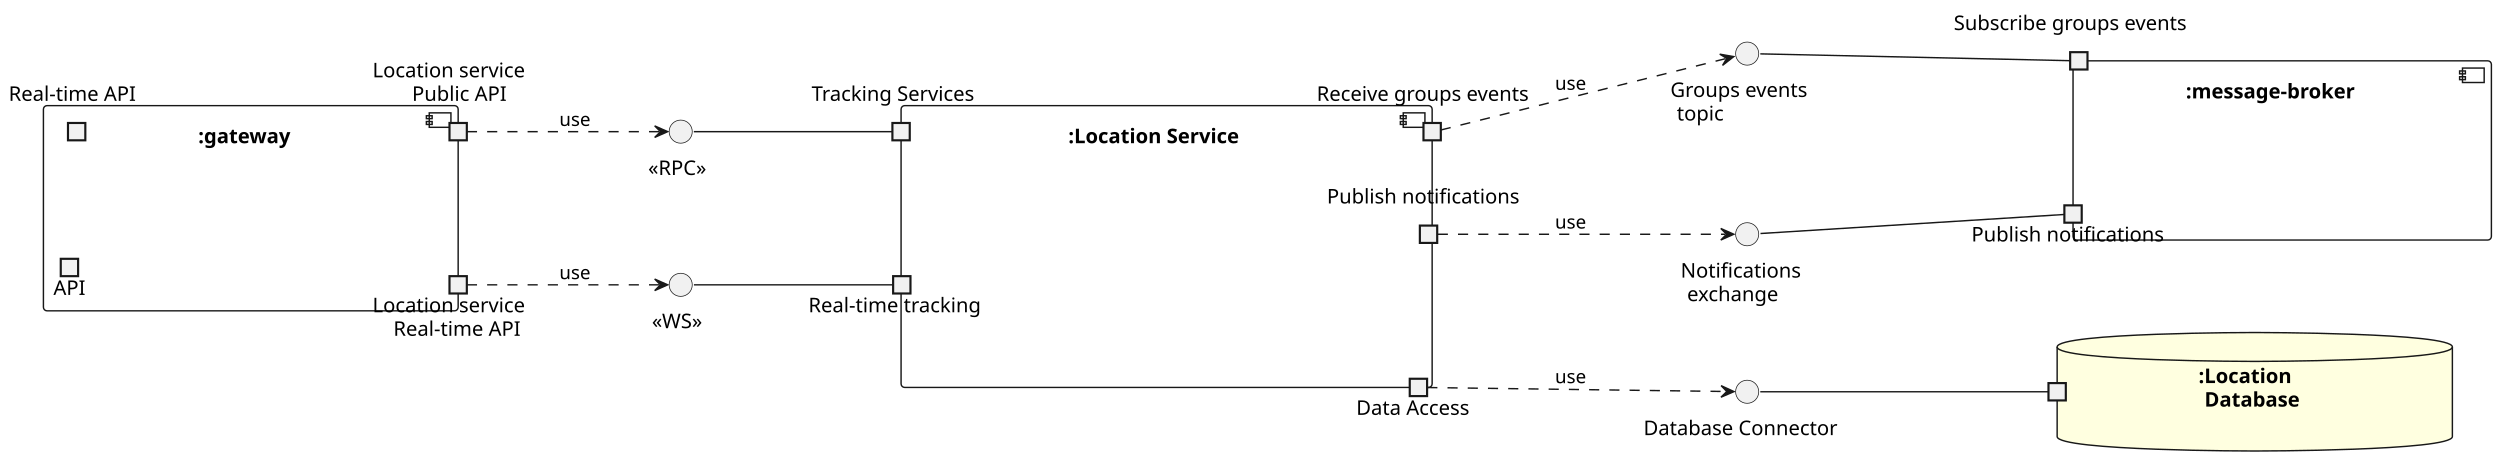
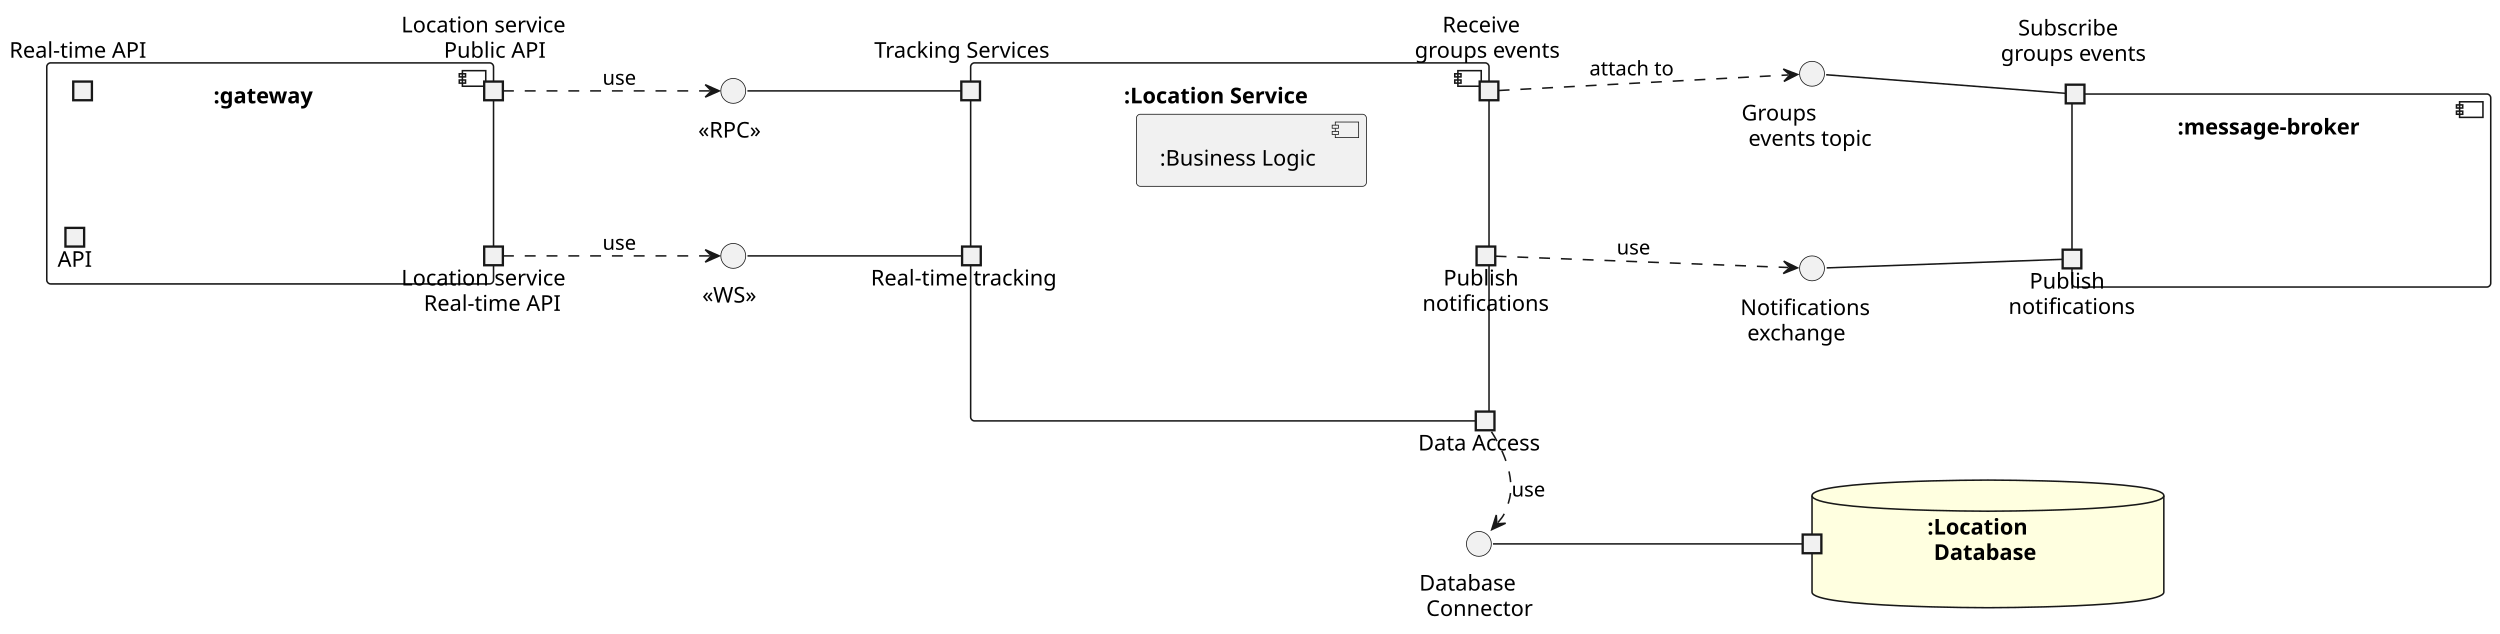
- <svg xmlns="http://www.w3.org/2000/svg" contentStyleType="text/css" data-diagram-type="DESCRIPTION" height="329px" preserveAspectRatio="none" style="width:1730px;height:329px;background:#FFFFFF;" version="1.1" viewBox="0 0 1730 329" width="1730px" zoomAndPan="magnify">
+ <svg xmlns="http://www.w3.org/2000/svg" contentStyleType="text/css" data-diagram-type="DESCRIPTION" height="407px" preserveAspectRatio="none" style="width:1606px;height:407px;background:#FFFFFF;" version="1.1" viewBox="0 0 1606 407" width="1606px" zoomAndPan="magnify">
  <defs />
  <g>
-     <g class="cluster" data-entity=":message-broker" data-source-line="25" data-uid="ent0004" id="cluster_:message-broker">
-       <rect fill="none" height="124" rx="2.5" ry="2.5" style="stroke:#181818;stroke-width:1;" width="289.5" x="1434.545" y="42.099" />
-       <rect fill="none" height="10" style="stroke:#181818;stroke-width:1;" width="15" x="1704.045" y="47.099" />
-       <rect fill="none" height="2" style="stroke:#181818;stroke-width:1;" width="4" x="1702.045" y="49.099" />
-       <rect fill="none" height="2" style="stroke:#181818;stroke-width:1;" width="4" x="1702.045" y="53.099" />
-       <text fill="#000000" font-family="sans-serif" font-size="14" font-weight="bold" lengthAdjust="spacing" textLength="133.376" x="1512.607" y="68.094">:message-broker</text>
+     <g class="cluster" data-entity=":message-broker" data-source-line="48" data-uid="ent0004" id="cluster_:message-broker">
+       <rect fill="none" height="124" rx="2.5" ry="2.5" style="stroke:#181818;stroke-width:1;" width="269" x="1331.045" y="60.395" />
+       <rect fill="none" height="10" style="stroke:#181818;stroke-width:1;" width="15" x="1580.045" y="65.395" />
+       <rect fill="none" height="2" style="stroke:#181818;stroke-width:1;" width="4" x="1578.045" y="67.395" />
+       <rect fill="none" height="2" style="stroke:#181818;stroke-width:1;" width="4" x="1578.045" y="71.395" />
+       <text fill="#000000" font-family="sans-serif" font-size="14" font-weight="bold" lengthAdjust="spacing" textLength="133.376" x="1398.857" y="86.391">:message-broker</text>
    </g>
-     <g class="cluster" data-entity=":gateway" data-source-line="34" data-uid="ent0011" id="cluster_:gateway">
-       <rect fill="none" height="142" rx="2.5" ry="2.5" style="stroke:#181818;stroke-width:1;" width="287" x="30.045" y="73.099" />
-       <rect fill="none" height="10" style="stroke:#181818;stroke-width:1;" width="15" x="297.045" y="78.099" />
-       <rect fill="none" height="2" style="stroke:#181818;stroke-width:1;" width="4" x="295.045" y="80.099" />
-       <rect fill="none" height="2" style="stroke:#181818;stroke-width:1;" width="4" x="295.045" y="84.099" />
-       <text fill="#000000" font-family="sans-serif" font-size="14" font-weight="bold" lengthAdjust="spacing" textLength="72.762" x="137.164" y="99.094">:gateway</text>
+     <g class="cluster" data-entity=":gateway" data-source-line="57" data-uid="ent0011" id="cluster_:gateway">
+       <rect fill="none" height="142" rx="2.5" ry="2.5" style="stroke:#181818;stroke-width:1;" width="287" x="30.045" y="40.395" />
+       <rect fill="none" height="10" style="stroke:#181818;stroke-width:1;" width="15" x="297.045" y="45.395" />
+       <rect fill="none" height="2" style="stroke:#181818;stroke-width:1;" width="4" x="295.045" y="47.395" />
+       <rect fill="none" height="2" style="stroke:#181818;stroke-width:1;" width="4" x="295.045" y="51.395" />
+       <text fill="#000000" font-family="sans-serif" font-size="14" font-weight="bold" lengthAdjust="spacing" textLength="72.762" x="137.164" y="66.391">:gateway</text>
    </g>
-     <g class="cluster" data-entity=":Location Service" data-source-line="44" data-uid="ent0019" id="cluster_:Location Service">
-       <rect fill="none" height="195" rx="2.5" ry="2.5" style="stroke:#181818;stroke-width:1;" width="367.5" x="623.545" y="73.099" />
-       <rect fill="none" height="10" style="stroke:#181818;stroke-width:1;" width="15" x="971.045" y="78.099" />
-       <rect fill="none" height="2" style="stroke:#181818;stroke-width:1;" width="4" x="969.045" y="80.099" />
-       <rect fill="none" height="2" style="stroke:#181818;stroke-width:1;" width="4" x="969.045" y="84.099" />
-       <text fill="#000000" font-family="sans-serif" font-size="14" font-weight="bold" lengthAdjust="spacing" textLength="136.035" x="739.277" y="99.094">:Location Service</text>
+     <g class="cluster" data-entity=":Location Service" data-source-line="67" data-uid="ent0019" id="cluster_:Location Service">
+       <rect fill="none" height="230" rx="2.5" ry="2.5" style="stroke:#181818;stroke-width:1;" width="333" x="623.545" y="40.395" />
+       <rect fill="none" height="10" style="stroke:#181818;stroke-width:1;" width="15" x="936.545" y="45.395" />
+       <rect fill="none" height="2" style="stroke:#181818;stroke-width:1;" width="4" x="934.545" y="47.395" />
+       <rect fill="none" height="2" style="stroke:#181818;stroke-width:1;" width="4" x="934.545" y="51.395" />
+       <text fill="#000000" font-family="sans-serif" font-size="14" font-weight="bold" lengthAdjust="spacing" textLength="136.035" x="722.027" y="66.391">:Location Service</text>
    </g>
-     <g class="cluster" data-entity="LOC_DB" data-source-line="56" data-uid="ent0030" id="cluster_LOC_DB">
-       <path d="M1423.545,240.099 C1423.545,230.099 1560.295,230.099 1560.295,230.099 C1560.295,230.099 1697.045,230.099 1697.045,240.099 L1697.045,302.099 C1697.045,312.099 1560.295,312.099 1560.295,312.099 C1560.295,312.099 1423.545,312.099 1423.545,302.099 L1423.545,240.099" fill="#FFFFE0" style="stroke:#181818;stroke-width:1;" />
-       <path d="M1423.545,240.099 C1423.545,250.099 1560.295,250.099 1560.295,250.099 C1560.295,250.099 1697.045,250.099 1697.045,240.099" fill="none" style="stroke:#181818;stroke-width:1;" />
-       <text fill="#000000" font-family="sans-serif" font-size="14" font-weight="bold" lengthAdjust="spacing" textLength="72.96" x="1521.378" y="265.094">:Location</text>
-       <text fill="#000000" font-family="sans-serif" font-size="14" font-weight="bold" lengthAdjust="spacing" textLength="74.505" x="1525.479" y="281.391">Database</text>
+     <g class="cluster" data-entity="LOC_DB" data-source-line="80" data-uid="ent0032" id="cluster_LOC_DB">
+       <path d="M1164.045,318.396 C1164.045,308.396 1277.045,308.396 1277.045,308.396 C1277.045,308.396 1390.045,308.396 1390.045,318.396 L1390.045,380.396 C1390.045,390.396 1277.045,390.396 1277.045,390.396 C1277.045,390.396 1164.045,390.396 1164.045,380.396 L1164.045,318.396" fill="#FFFFE0" style="stroke:#181818;stroke-width:1;" />
+       <path d="M1164.045,318.396 C1164.045,328.396 1277.045,328.396 1277.045,328.396 C1277.045,328.396 1390.045,328.396 1390.045,318.396" fill="none" style="stroke:#181818;stroke-width:1;" />
+       <text fill="#000000" font-family="sans-serif" font-size="14" font-weight="bold" lengthAdjust="spacing" textLength="72.96" x="1238.128" y="343.391">:Location</text>
+       <text fill="#000000" font-family="sans-serif" font-size="14" font-weight="bold" lengthAdjust="spacing" textLength="74.505" x="1242.229" y="359.688">Database</text>
    </g>
-     <g class="entity" data-entity="MB_PUB_NOTIF" data-source-line="26" data-uid="ent0005" id="entity_MB_PUB_NOTIF">
-       <text fill="#000000" font-family="sans-serif" font-size="14" lengthAdjust="spacing" textLength="140.622" x="1364.234" y="167.094">Publish notifications</text>
-       <rect fill="#F1F1F1" height="12" style="stroke:#181818;stroke-width:1.5;" width="12" x="1428.545" y="142.099" />
+     <g class="entity" data-entity="MB_PUB_NOTIF" data-source-line="49" data-uid="ent0005" id="entity_MB_PUB_NOTIF">
+       <text fill="#000000" font-family="sans-serif" font-size="14" lengthAdjust="spacing" textLength="50.148" x="1303.746" y="185.391">Publish</text>
+       <text fill="#000000" font-family="sans-serif" font-size="14" lengthAdjust="spacing" textLength="86.023" x="1290.258" y="201.688">notifications</text>
+       <rect fill="#F1F1F1" height="12" style="stroke:#181818;stroke-width:1.5;" width="12" x="1325.045" y="160.395" />
    </g>
-     <g class="entity" data-entity="MB_SUB_GRPS" data-source-line="27" data-uid="ent0006" id="entity_MB_SUB_GRPS">
-       <text fill="#000000" font-family="sans-serif" font-size="14" lengthAdjust="spacing" textLength="173.113" x="1351.988" y="20.797">Subscribe groups events</text>
-       <rect fill="#F1F1F1" height="12" style="stroke:#181818;stroke-width:1.5;" width="12" x="1432.545" y="36.099" />
+     <g class="entity" data-entity="MB_SUB_GRPS" data-source-line="50" data-uid="ent0006" id="entity_MB_SUB_GRPS">
+       <text fill="#000000" font-family="sans-serif" font-size="14" lengthAdjust="spacing" textLength="68.783" x="1296.428" y="22.797">Subscribe</text>
+       <text fill="#000000" font-family="sans-serif" font-size="14" lengthAdjust="spacing" textLength="99.88" x="1285.33" y="39.094">groups events</text>
+       <rect fill="#F1F1F1" height="12" style="stroke:#181818;stroke-width:1.5;" width="12" x="1327.045" y="54.395" />
    </g>
-     <g class="entity" data-entity="GATEWAY_API" data-source-line="35" data-uid="ent0012" id="entity_GATEWAY_API">
-       <text fill="#000000" font-family="sans-serif" font-size="14" lengthAdjust="spacing" textLength="22.148" x="36.971" y="204.094">API</text>
-       <rect fill="#F1F1F1" height="12" style="stroke:#181818;stroke-width:1.5;" width="12" x="42.045" y="179.099" />
+     <g class="entity" data-entity="GATEWAY_API" data-source-line="58" data-uid="ent0012" id="entity_GATEWAY_API">
+       <text fill="#000000" font-family="sans-serif" font-size="14" lengthAdjust="spacing" textLength="22.148" x="36.971" y="171.391">API</text>
+       <rect fill="#F1F1F1" height="12" style="stroke:#181818;stroke-width:1.5;" width="12" x="42.045" y="146.395" />
    </g>
-     <g class="entity" data-entity="GATEWAY_REALTIME" data-source-line="36" data-uid="ent0013" id="entity_GATEWAY_REALTIME">
-       <text fill="#000000" font-family="sans-serif" font-size="14" lengthAdjust="spacing" textLength="94.09" x="6" y="69.797">Real-time API</text>
-       <rect fill="#F1F1F1" height="12" style="stroke:#181818;stroke-width:1.5;" width="12" x="47.045" y="85.099" />
+     <g class="entity" data-entity="GATEWAY_REALTIME" data-source-line="59" data-uid="ent0013" id="entity_GATEWAY_REALTIME">
+       <text fill="#000000" font-family="sans-serif" font-size="14" lengthAdjust="spacing" textLength="94.09" x="6" y="37.094">Real-time API</text>
+       <rect fill="#F1F1F1" height="12" style="stroke:#181818;stroke-width:1.5;" width="12" x="47.045" y="52.395" />
    </g>
-     <g class="entity" data-entity="GATEWAY_LOC_REALTIME" data-source-line="37" data-uid="ent0014" id="entity_GATEWAY_LOC_REALTIME">
-       <text fill="#000000" font-family="sans-serif" font-size="14" lengthAdjust="spacing" textLength="114.058" x="257.791" y="216.094">Location service</text>
-       <text fill="#000000" font-family="sans-serif" font-size="14" lengthAdjust="spacing" textLength="94.09" x="272.225" y="232.391">Real-time API</text>
-       <rect fill="#F1F1F1" height="12" style="stroke:#181818;stroke-width:1.5;" width="12" x="311.045" y="191.099" />
+     <g class="entity" data-entity="GATEWAY_LOC_REALTIME" data-source-line="60" data-uid="ent0014" id="entity_GATEWAY_LOC_REALTIME">
+       <text fill="#000000" font-family="sans-serif" font-size="14" lengthAdjust="spacing" textLength="114.058" x="257.791" y="183.391">Location service</text>
+       <text fill="#000000" font-family="sans-serif" font-size="14" lengthAdjust="spacing" textLength="94.09" x="272.225" y="199.688">Real-time API</text>
+       <rect fill="#F1F1F1" height="12" style="stroke:#181818;stroke-width:1.5;" width="12" x="311.045" y="158.395" />
    </g>
-     <g class="entity" data-entity="GATEWAY_LOC_API" data-source-line="38" data-uid="ent0015" id="entity_GATEWAY_LOC_API">
-       <text fill="#000000" font-family="sans-serif" font-size="14" lengthAdjust="spacing" textLength="114.058" x="257.791" y="53.5">Location service</text>
-       <text fill="#000000" font-family="sans-serif" font-size="14" lengthAdjust="spacing" textLength="68.277" x="285.131" y="69.797">Public API</text>
-       <rect fill="#F1F1F1" height="12" style="stroke:#181818;stroke-width:1.5;" width="12" x="311.045" y="85.099" />
+     <g class="entity" data-entity="GATEWAY_LOC_API" data-source-line="61" data-uid="ent0015" id="entity_GATEWAY_LOC_API">
+       <text fill="#000000" font-family="sans-serif" font-size="14" lengthAdjust="spacing" textLength="114.058" x="257.791" y="20.797">Location service</text>
+       <text fill="#000000" font-family="sans-serif" font-size="14" lengthAdjust="spacing" textLength="68.277" x="285.131" y="37.094">Public API</text>
+       <rect fill="#F1F1F1" height="12" style="stroke:#181818;stroke-width:1.5;" width="12" x="311.045" y="52.395" />
    </g>
-     <g class="entity" data-entity="LOC_REALTIME" data-source-line="45" data-uid="ent0020" id="entity_LOC_REALTIME">
-       <text fill="#000000" font-family="sans-serif" font-size="14" lengthAdjust="spacing" textLength="129.22" x="559.435" y="216.094">Real-time tracking</text>
-       <rect fill="#F1F1F1" height="12" style="stroke:#181818;stroke-width:1.5;" width="12" x="618.045" y="191.099" />
+     <g class="entity" data-entity="LOC_REALTIME" data-source-line="68" data-uid="ent0020" id="entity_LOC_REALTIME">
+       <text fill="#000000" font-family="sans-serif" font-size="14" lengthAdjust="spacing" textLength="129.22" x="559.435" y="183.391">Real-time tracking</text>
+       <rect fill="#F1F1F1" height="12" style="stroke:#181818;stroke-width:1.5;" width="12" x="618.045" y="158.395" />
    </g>
-     <g class="entity" data-entity="LOC_TRACK" data-source-line="46" data-uid="ent0021" id="entity_LOC_TRACK">
-       <text fill="#000000" font-family="sans-serif" font-size="14" lengthAdjust="spacing" textLength="123.826" x="561.632" y="69.797">Tracking Services</text>
-       <rect fill="#F1F1F1" height="12" style="stroke:#181818;stroke-width:1.5;" width="12" x="617.545" y="85.099" />
+     <g class="entity" data-entity="LOC_TRACK" data-source-line="69" data-uid="ent0021" id="entity_LOC_TRACK">
+       <text fill="#000000" font-family="sans-serif" font-size="14" lengthAdjust="spacing" textLength="123.826" x="561.632" y="37.094">Tracking Services</text>
+       <rect fill="#F1F1F1" height="12" style="stroke:#181818;stroke-width:1.5;" width="12" x="617.545" y="52.395" />
    </g>
-     <g class="entity" data-entity="LOC_PUB" data-source-line="49" data-uid="ent0024" id="entity_LOC_PUB">
-       <text fill="#000000" font-family="sans-serif" font-size="14" lengthAdjust="spacing" textLength="140.622" x="918.234" y="140.797">Publish notifications</text>
-       <rect fill="#F1F1F1" height="12" style="stroke:#181818;stroke-width:1.5;" width="12" x="982.545" y="156.099" />
+     <g class="entity" data-entity="LOC_DA" data-source-line="72" data-uid="ent0024" id="entity_LOC_DA">
+       <text fill="#000000" font-family="sans-serif" font-size="14" lengthAdjust="spacing" textLength="86.051" x="911.019" y="289.391">Data Access</text>
+       <rect fill="#F1F1F1" height="12" style="stroke:#181818;stroke-width:1.5;" width="12" x="948.045" y="264.396" />
    </g>
-     <g class="entity" data-entity="LOC_DA" data-source-line="50" data-uid="ent0025" id="entity_LOC_DA">
-       <text fill="#000000" font-family="sans-serif" font-size="14" lengthAdjust="spacing" textLength="86.051" x="938.519" y="287.094">Data Access</text>
-       <rect fill="#F1F1F1" height="12" style="stroke:#181818;stroke-width:1.5;" width="12" x="975.545" y="262.099" />
+     <g class="entity" data-entity="LOC_PUB" data-source-line="73" data-uid="ent0025" id="entity_LOC_PUB">
+       <text fill="#000000" font-family="sans-serif" font-size="14" lengthAdjust="spacing" textLength="50.148" x="927.246" y="183.391">Publish</text>
+       <text fill="#000000" font-family="sans-serif" font-size="14" lengthAdjust="spacing" textLength="86.023" x="913.758" y="199.688">notifications</text>
+       <rect fill="#F1F1F1" height="12" style="stroke:#181818;stroke-width:1.5;" width="12" x="948.545" y="158.395" />
    </g>
-     <g class="entity" data-entity="LOC_SUB" data-source-line="51" data-uid="ent0026" id="entity_LOC_SUB">
-       <text fill="#000000" font-family="sans-serif" font-size="14" lengthAdjust="spacing" textLength="159.769" x="911.16" y="69.797">Receive groups events</text>
-       <rect fill="#F1F1F1" height="12" style="stroke:#181818;stroke-width:1.5;" width="12" x="985.045" y="85.099" />
+     <g class="entity" data-entity="LOC_SUB" data-source-line="74" data-uid="ent0026" id="entity_LOC_SUB">
+       <text fill="#000000" font-family="sans-serif" font-size="14" lengthAdjust="spacing" textLength="55.44" x="926.6" y="20.797">Receive</text>
+       <text fill="#000000" font-family="sans-serif" font-size="14" lengthAdjust="spacing" textLength="99.88" x="908.83" y="37.094">groups events</text>
+       <rect fill="#F1F1F1" height="12" style="stroke:#181818;stroke-width:1.5;" width="12" x="950.545" y="52.395" />
    </g>
-     <g class="entity" data-entity="LOC_DB_DA" data-source-line="57" data-uid="ent0031" id="entity_LOC_DB_DA">
-       <text fill="#000000" font-family="sans-serif" font-size="14" lengthAdjust="spacing" textLength="4.45" x="1421.32" y="249.797"> </text>
-       <rect fill="#F1F1F1" height="12" style="stroke:#181818;stroke-width:1.5;" width="12" x="1417.545" y="265.099" />
+     <g class="entity" data-entity=":Business Logic" data-source-line="78" data-uid="ent0031" id="entity_:Business Logic">
+       <rect fill="#F1F1F1" height="46.297" rx="2.5" ry="2.5" style="stroke:#181818;stroke-width:0.5;" width="147.741" x="730.045" y="73.395" />
+       <rect fill="#F1F1F1" height="10" style="stroke:#181818;stroke-width:0.5;" width="15" x="857.786" y="78.395" />
+       <rect fill="#F1F1F1" height="2" style="stroke:#181818;stroke-width:0.5;" width="4" x="855.786" y="80.395" />
+       <rect fill="#F1F1F1" height="2" style="stroke:#181818;stroke-width:0.5;" width="4" x="855.786" y="84.395" />
+       <text fill="#000000" font-family="sans-serif" font-size="14" lengthAdjust="spacing" textLength="107.741" x="745.045" y="106.391">:Business Logic</text>
    </g>
-     <g class="entity" data-entity="NOTIF_EXCH" data-source-line="23" data-uid="ent0002" id="entity_NOTIF_EXCH">
-       <ellipse cx="1209.045" cy="162.099" fill="#F1F1F1" rx="8" ry="8" style="stroke:#181818;stroke-width:0.5;" />
-       <text fill="#000000" font-family="sans-serif" font-size="14" lengthAdjust="spacing" textLength="87.623" x="1163.008" y="192.094">Notifications</text>
-       <text fill="#000000" font-family="sans-serif" font-size="14" lengthAdjust="spacing" textLength="68.421" x="1167.458" y="208.391">exchange</text>
+     <g class="entity" data-entity="LOC_DB_DA" data-source-line="81" data-uid="ent0033" id="entity_LOC_DB_DA">
+       <text fill="#000000" font-family="sans-serif" font-size="14" lengthAdjust="spacing" textLength="4.45" x="1161.82" y="328.094"> </text>
+       <rect fill="#F1F1F1" height="12" style="stroke:#181818;stroke-width:1.5;" width="12" x="1158.045" y="343.396" />
    </g>
-     <g class="entity" data-entity="GRPS_TOPIC" data-source-line="24" data-uid="ent0003" id="entity_GRPS_TOPIC">
-       <ellipse cx="1209.045" cy="37.099" fill="#F1F1F1" rx="8" ry="8" style="stroke:#181818;stroke-width:0.5;" />
-       <text fill="#000000" font-family="sans-serif" font-size="14" lengthAdjust="spacing" textLength="101.842" x="1155.899" y="67.094">Groups events</text>
-       <text fill="#000000" font-family="sans-serif" font-size="14" lengthAdjust="spacing" textLength="34.528" x="1160.349" y="83.391">topic</text>
+     <g class="entity" data-entity="NOTIF_EXCH" data-source-line="46" data-uid="ent0002" id="entity_NOTIF_EXCH">
+       <ellipse cx="1164.045" cy="172.395" fill="#F1F1F1" rx="8" ry="8" style="stroke:#181818;stroke-width:0.5;" />
+       <text fill="#000000" font-family="sans-serif" font-size="14" lengthAdjust="spacing" textLength="87.623" x="1118.008" y="202.391">Notifications</text>
+       <text fill="#000000" font-family="sans-serif" font-size="14" lengthAdjust="spacing" textLength="68.421" x="1122.458" y="218.688">exchange</text>
    </g>
-     <g class="entity" data-entity="GATEWAY_WS_LOC" data-source-line="32" data-uid="ent0009" id="entity_GATEWAY_WS_LOC">
-       <ellipse cx="471.045" cy="197.099" fill="#F1F1F1" rx="8" ry="8" style="stroke:#181818;stroke-width:0.5;" />
-       <text fill="#000000" font-family="sans-serif" font-size="14" lengthAdjust="spacing" textLength="39.86" x="451.115" y="227.094">«WS»</text>
+     <g class="entity" data-entity="GRPS_TOPIC" data-source-line="47" data-uid="ent0003" id="entity_GRPS_TOPIC">
+       <ellipse cx="1164.045" cy="47.395" fill="#F1F1F1" rx="8" ry="8" style="stroke:#181818;stroke-width:0.5;" />
+       <text fill="#000000" font-family="sans-serif" font-size="14" lengthAdjust="spacing" textLength="50.224" x="1118.747" y="77.391">Groups</text>
+       <text fill="#000000" font-family="sans-serif" font-size="14" lengthAdjust="spacing" textLength="86.147" x="1123.197" y="93.688">events topic</text>
    </g>
-     <g class="entity" data-entity="GATEWAY_RPC_LOC" data-source-line="33" data-uid="ent0010" id="entity_GATEWAY_RPC_LOC">
-       <ellipse cx="471.045" cy="91.099" fill="#F1F1F1" rx="8" ry="8" style="stroke:#181818;stroke-width:0.5;" />
-       <text fill="#000000" font-family="sans-serif" font-size="14" lengthAdjust="spacing" textLength="45.076" x="448.507" y="121.094">«RPC»</text>
+     <g class="entity" data-entity="GATEWAY_WS_LOC" data-source-line="55" data-uid="ent0009" id="entity_GATEWAY_WS_LOC">
+       <ellipse cx="471.045" cy="164.395" fill="#F1F1F1" rx="8" ry="8" style="stroke:#181818;stroke-width:0.5;" />
+       <text fill="#000000" font-family="sans-serif" font-size="14" lengthAdjust="spacing" textLength="39.86" x="451.115" y="194.391">«WS»</text>
    </g>
-     <g class="entity" data-entity="LOC_DB_CONN" data-source-line="43" data-uid="ent0018" id="entity_LOC_DB_CONN">
-       <ellipse cx="1209.045" cy="271.099" fill="#F1F1F1" rx="8" ry="8" style="stroke:#181818;stroke-width:0.5;" />
-       <text fill="#000000" font-family="sans-serif" font-size="14" lengthAdjust="spacing" textLength="143.459" x="1137.315" y="301.094">Database Connector</text>
+     <g class="entity" data-entity="GATEWAY_RPC_LOC" data-source-line="56" data-uid="ent0010" id="entity_GATEWAY_RPC_LOC">
+       <ellipse cx="471.045" cy="58.395" fill="#F1F1F1" rx="8" ry="8" style="stroke:#181818;stroke-width:0.5;" />
+       <text fill="#000000" font-family="sans-serif" font-size="14" lengthAdjust="spacing" textLength="45.076" x="448.507" y="88.391">«RPC»</text>
    </g>
-     <g class="link" data-entity-1="NOTIF_EXCH" data-entity-2="MB_PUB_NOTIF" data-source-line="28" data-uid="lnk7" id="link_NOTIF_EXCH_MB_PUB_NOTIF">
-       <path d="M1218.265,161.589 C1254.495,159.319 1399.395,150.239 1428.455,148.419" fill="none" id="NOTIF_EXCH-MB_PUB_NOTIF" style="stroke:#181818;stroke-width:1;" />
+     <g class="entity" data-entity="LOC_DB_CONN" data-source-line="66" data-uid="ent0018" id="entity_LOC_DB_CONN">
+       <ellipse cx="950.045" cy="349.396" fill="#F1F1F1" rx="8" ry="8" style="stroke:#181818;stroke-width:0.5;" />
+       <text fill="#000000" font-family="sans-serif" font-size="14" lengthAdjust="spacing" textLength="66.801" x="911.716" y="379.391">Database</text>
+       <text fill="#000000" font-family="sans-serif" font-size="14" lengthAdjust="spacing" textLength="72.208" x="916.166" y="395.688">Connector</text>
    </g>
-     <g class="link" data-entity-1="GRPS_TOPIC" data-entity-2="MB_SUB_GRPS" data-source-line="29" data-uid="lnk8" id="link_GRPS_TOPIC_MB_SUB_GRPS">
-       <path d="M1218.145,37.279 C1254.555,38.079 1402.635,41.329 1432.345,41.989" fill="none" id="GRPS_TOPIC-MB_SUB_GRPS" style="stroke:#181818;stroke-width:1;" />
+     <g class="link" data-entity-1="NOTIF_EXCH" data-entity-2="MB_PUB_NOTIF" data-source-line="51" data-uid="lnk7" id="link_NOTIF_EXCH_MB_PUB_NOTIF">
+       <path d="M1173.475,172.085 C1202.855,171.025 1300.235,167.495 1324.855,166.606" fill="none" id="NOTIF_EXCH-MB_PUB_NOTIF" style="stroke:#181818;stroke-width:1;" />
    </g>
-     <g class="link" data-entity-1="GATEWAY_LOC_REALTIME" data-entity-2="GATEWAY_WS_LOC" data-source-line="39" data-uid="lnk16" id="link_GATEWAY_LOC_REALTIME_GATEWAY_WS_LOC">
-       <path d="M323.105,197.099 C345.355,197.099 428.665,197.099 456.035,197.099" fill="none" id="GATEWAY_LOC_REALTIME-to-GATEWAY_WS_LOC" style="stroke:#181818;stroke-width:1;stroke-dasharray:7.0,7.0;" />
-       <polygon fill="#181818" points="462.035,197.099,453.035,193.099,457.035,197.099,453.035,201.099,462.035,197.099" style="stroke:#181818;stroke-width:1;" />
-       <text fill="#000000" font-family="sans-serif" font-size="13" lengthAdjust="spacing" textLength="23.01" x="387.045" y="193.166">use</text>
+     <g class="link" data-entity-1="GRPS_TOPIC" data-entity-2="MB_SUB_GRPS" data-source-line="52" data-uid="lnk8" id="link_GRPS_TOPIC_MB_SUB_GRPS">
+       <path d="M1173.125,48.026 C1202.265,50.285 1301.605,57.995 1326.735,59.946" fill="none" id="GRPS_TOPIC-MB_SUB_GRPS" style="stroke:#181818;stroke-width:1;" />
    </g>
-     <g class="link" data-entity-1="GATEWAY_LOC_API" data-entity-2="GATEWAY_RPC_LOC" data-source-line="40" data-uid="lnk17" id="link_GATEWAY_LOC_API_GATEWAY_RPC_LOC">
-       <path d="M323.105,91.099 C345.355,91.099 428.665,91.099 456.035,91.099" fill="none" id="GATEWAY_LOC_API-to-GATEWAY_RPC_LOC" style="stroke:#181818;stroke-width:1;stroke-dasharray:7.0,7.0;" />
-       <polygon fill="#181818" points="462.035,91.099,453.035,87.099,457.035,91.099,453.035,95.099,462.035,91.099" style="stroke:#181818;stroke-width:1;" />
-       <text fill="#000000" font-family="sans-serif" font-size="13" lengthAdjust="spacing" textLength="23.01" x="387.045" y="87.165">use</text>
+     <g class="link" data-entity-1="GATEWAY_LOC_REALTIME" data-entity-2="GATEWAY_WS_LOC" data-source-line="62" data-uid="lnk16" id="link_GATEWAY_LOC_REALTIME_GATEWAY_WS_LOC">
+       <path d="M323.105,164.395 C345.355,164.395 428.665,164.395 456.035,164.395" fill="none" id="GATEWAY_LOC_REALTIME-to-GATEWAY_WS_LOC" style="stroke:#181818;stroke-width:1;stroke-dasharray:7.0,7.0;" />
+       <polygon fill="#181818" points="462.035,164.395,453.035,160.395,457.035,164.395,453.035,168.395,462.035,164.395" style="stroke:#181818;stroke-width:1;" />
+       <text fill="#000000" font-family="sans-serif" font-size="13" lengthAdjust="spacing" textLength="23.01" x="387.045" y="160.462">use</text>
    </g>
-     <g class="link" data-entity-1="GATEWAY_WS_LOC" data-entity-2="LOC_REALTIME" data-source-line="47" data-uid="lnk22" id="link_GATEWAY_WS_LOC_LOC_REALTIME">
-       <path d="M480.195,197.099 C507.355,197.099 594.455,197.099 617.765,197.099" fill="none" id="GATEWAY_WS_LOC-LOC_REALTIME" style="stroke:#181818;stroke-width:1;" />
+     <g class="link" data-entity-1="GATEWAY_LOC_API" data-entity-2="GATEWAY_RPC_LOC" data-source-line="63" data-uid="lnk17" id="link_GATEWAY_LOC_API_GATEWAY_RPC_LOC">
+       <path d="M323.105,58.395 C345.355,58.395 428.665,58.395 456.035,58.395" fill="none" id="GATEWAY_LOC_API-to-GATEWAY_RPC_LOC" style="stroke:#181818;stroke-width:1;stroke-dasharray:7.0,7.0;" />
+       <polygon fill="#181818" points="462.035,58.395,453.035,54.395,457.035,58.395,453.035,62.395,462.035,58.395" style="stroke:#181818;stroke-width:1;" />
+       <text fill="#000000" font-family="sans-serif" font-size="13" lengthAdjust="spacing" textLength="23.01" x="387.045" y="54.462">use</text>
    </g>
-     <g class="link" data-entity-1="GATEWAY_RPC_LOC" data-entity-2="LOC_TRACK" data-source-line="48" data-uid="lnk23" id="link_GATEWAY_RPC_LOC_LOC_TRACK">
-       <path d="M480.135,91.099 C507.365,91.099 595.215,91.099 617.415,91.099" fill="none" id="GATEWAY_RPC_LOC-LOC_TRACK" style="stroke:#181818;stroke-width:1;" />
+     <g class="link" data-entity-1="GATEWAY_WS_LOC" data-entity-2="LOC_REALTIME" data-source-line="70" data-uid="lnk22" id="link_GATEWAY_WS_LOC_LOC_REALTIME">
+       <path d="M480.195,164.395 C507.355,164.395 594.455,164.395 617.765,164.395" fill="none" id="GATEWAY_WS_LOC-LOC_REALTIME" style="stroke:#181818;stroke-width:1;" />
    </g>
-     <g class="link" data-entity-1="LOC_DA" data-entity-2="LOC_DB_CONN" data-source-line="52" data-uid="lnk27" id="link_LOC_DA_LOC_DB_CONN">
-       <path d="M987.675,268.169 C1017.045,268.559 1157.735,270.429 1193.955,270.909" fill="none" id="LOC_DA-to-LOC_DB_CONN" style="stroke:#181818;stroke-width:1;stroke-dasharray:7.0,7.0;" />
-       <polygon fill="#181818" points="1199.955,270.989,1191.009,266.87,1194.955,270.922,1190.903,274.869,1199.955,270.989" style="stroke:#181818;stroke-width:1;" />
-       <text fill="#000000" font-family="sans-serif" font-size="13" lengthAdjust="spacing" textLength="23.01" x="1076.045" y="265.166">use</text>
+     <g class="link" data-entity-1="GATEWAY_RPC_LOC" data-entity-2="LOC_TRACK" data-source-line="71" data-uid="lnk23" id="link_GATEWAY_RPC_LOC_LOC_TRACK">
+       <path d="M480.135,58.395 C507.365,58.395 595.215,58.395 617.415,58.395" fill="none" id="GATEWAY_RPC_LOC-LOC_TRACK" style="stroke:#181818;stroke-width:1;" />
    </g>
-     <g class="link" data-entity-1="LOC_PUB" data-entity-2="NOTIF_EXCH" data-source-line="53" data-uid="lnk28" id="link_LOC_PUB_NOTIF_EXCH">
-       <path d="M994.945,162.099 C1024.255,162.099 1158.205,162.099 1193.795,162.099" fill="none" id="LOC_PUB-to-NOTIF_EXCH" style="stroke:#181818;stroke-width:1;stroke-dasharray:7.0,7.0;" />
-       <polygon fill="#181818" points="1199.795,162.099,1190.795,158.099,1194.795,162.099,1190.795,166.099,1199.795,162.099" style="stroke:#181818;stroke-width:1;" />
-       <text fill="#000000" font-family="sans-serif" font-size="13" lengthAdjust="spacing" textLength="23.01" x="1076.045" y="158.166">use</text>
+     <g class="link" data-entity-1="LOC_DB_CONN" data-entity-2="LOC_DA" data-source-line="75" data-uid="lnk28" id="link_LOC_DB_CONN_LOC_DA">
+       <path d="M962.233,335.726 C966.323,331.066 966.895,329.396 969.045,322.896 C974.615,306.106 963.655,285.865 957.635,276.555" fill="none" id="LOC_DB_CONN-backto-LOC_DA" style="stroke:#181818;stroke-width:1;stroke-dasharray:7.0,7.0;" />
+       <polygon fill="#181818" points="958.275,340.236,967.218,336.11,961.573,336.478,961.205,330.833,958.275,340.236" style="stroke:#181818;stroke-width:1;" />
+       <text fill="#000000" font-family="sans-serif" font-size="13" lengthAdjust="spacing" textLength="23.01" x="971.045" y="318.962">use</text>
    </g>
-     <g class="link" data-entity-1="LOC_SUB" data-entity-2="GRPS_TOPIC" data-source-line="54" data-uid="lnk29" id="link_LOC_SUB_GRPS_TOPIC">
-       <path d="M997.045,89.969 C1024.005,83.219 1158.285,49.567 1193.955,40.627" fill="none" id="LOC_SUB-to-GRPS_TOPIC" style="stroke:#181818;stroke-width:1;stroke-dasharray:7.0,7.0;" />
-       <polygon fill="#181818" points="1199.775,39.169,1190.072,37.477,1194.925,40.384,1192.017,45.237,1199.775,39.169" style="stroke:#181818;stroke-width:1;" />
-       <text fill="#000000" font-family="sans-serif" font-size="13" lengthAdjust="spacing" textLength="23.01" x="1076.045" y="62.166">use</text>
+     <g class="link" data-entity-1="LOC_PUB" data-entity-2="NOTIF_EXCH" data-source-line="76" data-uid="lnk29" id="link_LOC_PUB_NOTIF_EXCH">
+       <path d="M960.755,164.576 C987.475,165.606 1113.979,170.504 1148.709,171.844" fill="none" id="LOC_PUB-to-NOTIF_EXCH" style="stroke:#181818;stroke-width:1;stroke-dasharray:7.0,7.0;" />
+       <polygon fill="#181818" points="1154.705,172.076,1145.866,167.732,1149.709,171.883,1145.557,175.726,1154.705,172.076" style="stroke:#181818;stroke-width:1;" />
+       <text fill="#000000" font-family="sans-serif" font-size="13" lengthAdjust="spacing" textLength="23.01" x="1038.545" y="163.462">use</text>
    </g>
-     <g class="link" data-entity-1="LOC_DB_CONN" data-entity-2="LOC_DB_DA" data-source-line="58" data-uid="lnk32" id="link_LOC_DB_CONN_LOC_DB_DA">
-       <path d="M1218.115,271.099 C1252.835,271.099 1389.025,271.099 1417.365,271.099" fill="none" id="LOC_DB_CONN-LOC_DB_DA" style="stroke:#181818;stroke-width:1;" />
+     <g class="link" data-entity-1="LOC_SUB" data-entity-2="GRPS_TOPIC" data-source-line="77" data-uid="lnk30" id="link_LOC_SUB_GRPS_TOPIC">
+       <path d="M962.715,58.145 C989.175,56.725 1114.404,50.008 1148.794,48.158" fill="none" id="LOC_SUB-to-GRPS_TOPIC" style="stroke:#181818;stroke-width:1;stroke-dasharray:7.0,7.0;" />
+       <polygon fill="#181818" points="1154.785,47.836,1145.583,44.325,1149.792,48.104,1146.013,52.313,1154.785,47.836" style="stroke:#181818;stroke-width:1;" />
+       <text fill="#000000" font-family="sans-serif" font-size="13" lengthAdjust="spacing" textLength="58.697" x="1021.045" y="48.462">attach to</text>
+     </g>
+     <g class="link" data-entity-1="LOC_DB_CONN" data-entity-2="LOC_DB_DA" data-source-line="82" data-uid="lnk34" id="link_LOC_DB_CONN_LOC_DB_DA">
+       <path d="M959.095,349.396 C993.735,349.396 1129.605,349.396 1157.875,349.396" fill="none" id="LOC_DB_CONN-LOC_DB_DA" style="stroke:#181818;stroke-width:1;" />
    </g>
  </g>
</svg>
